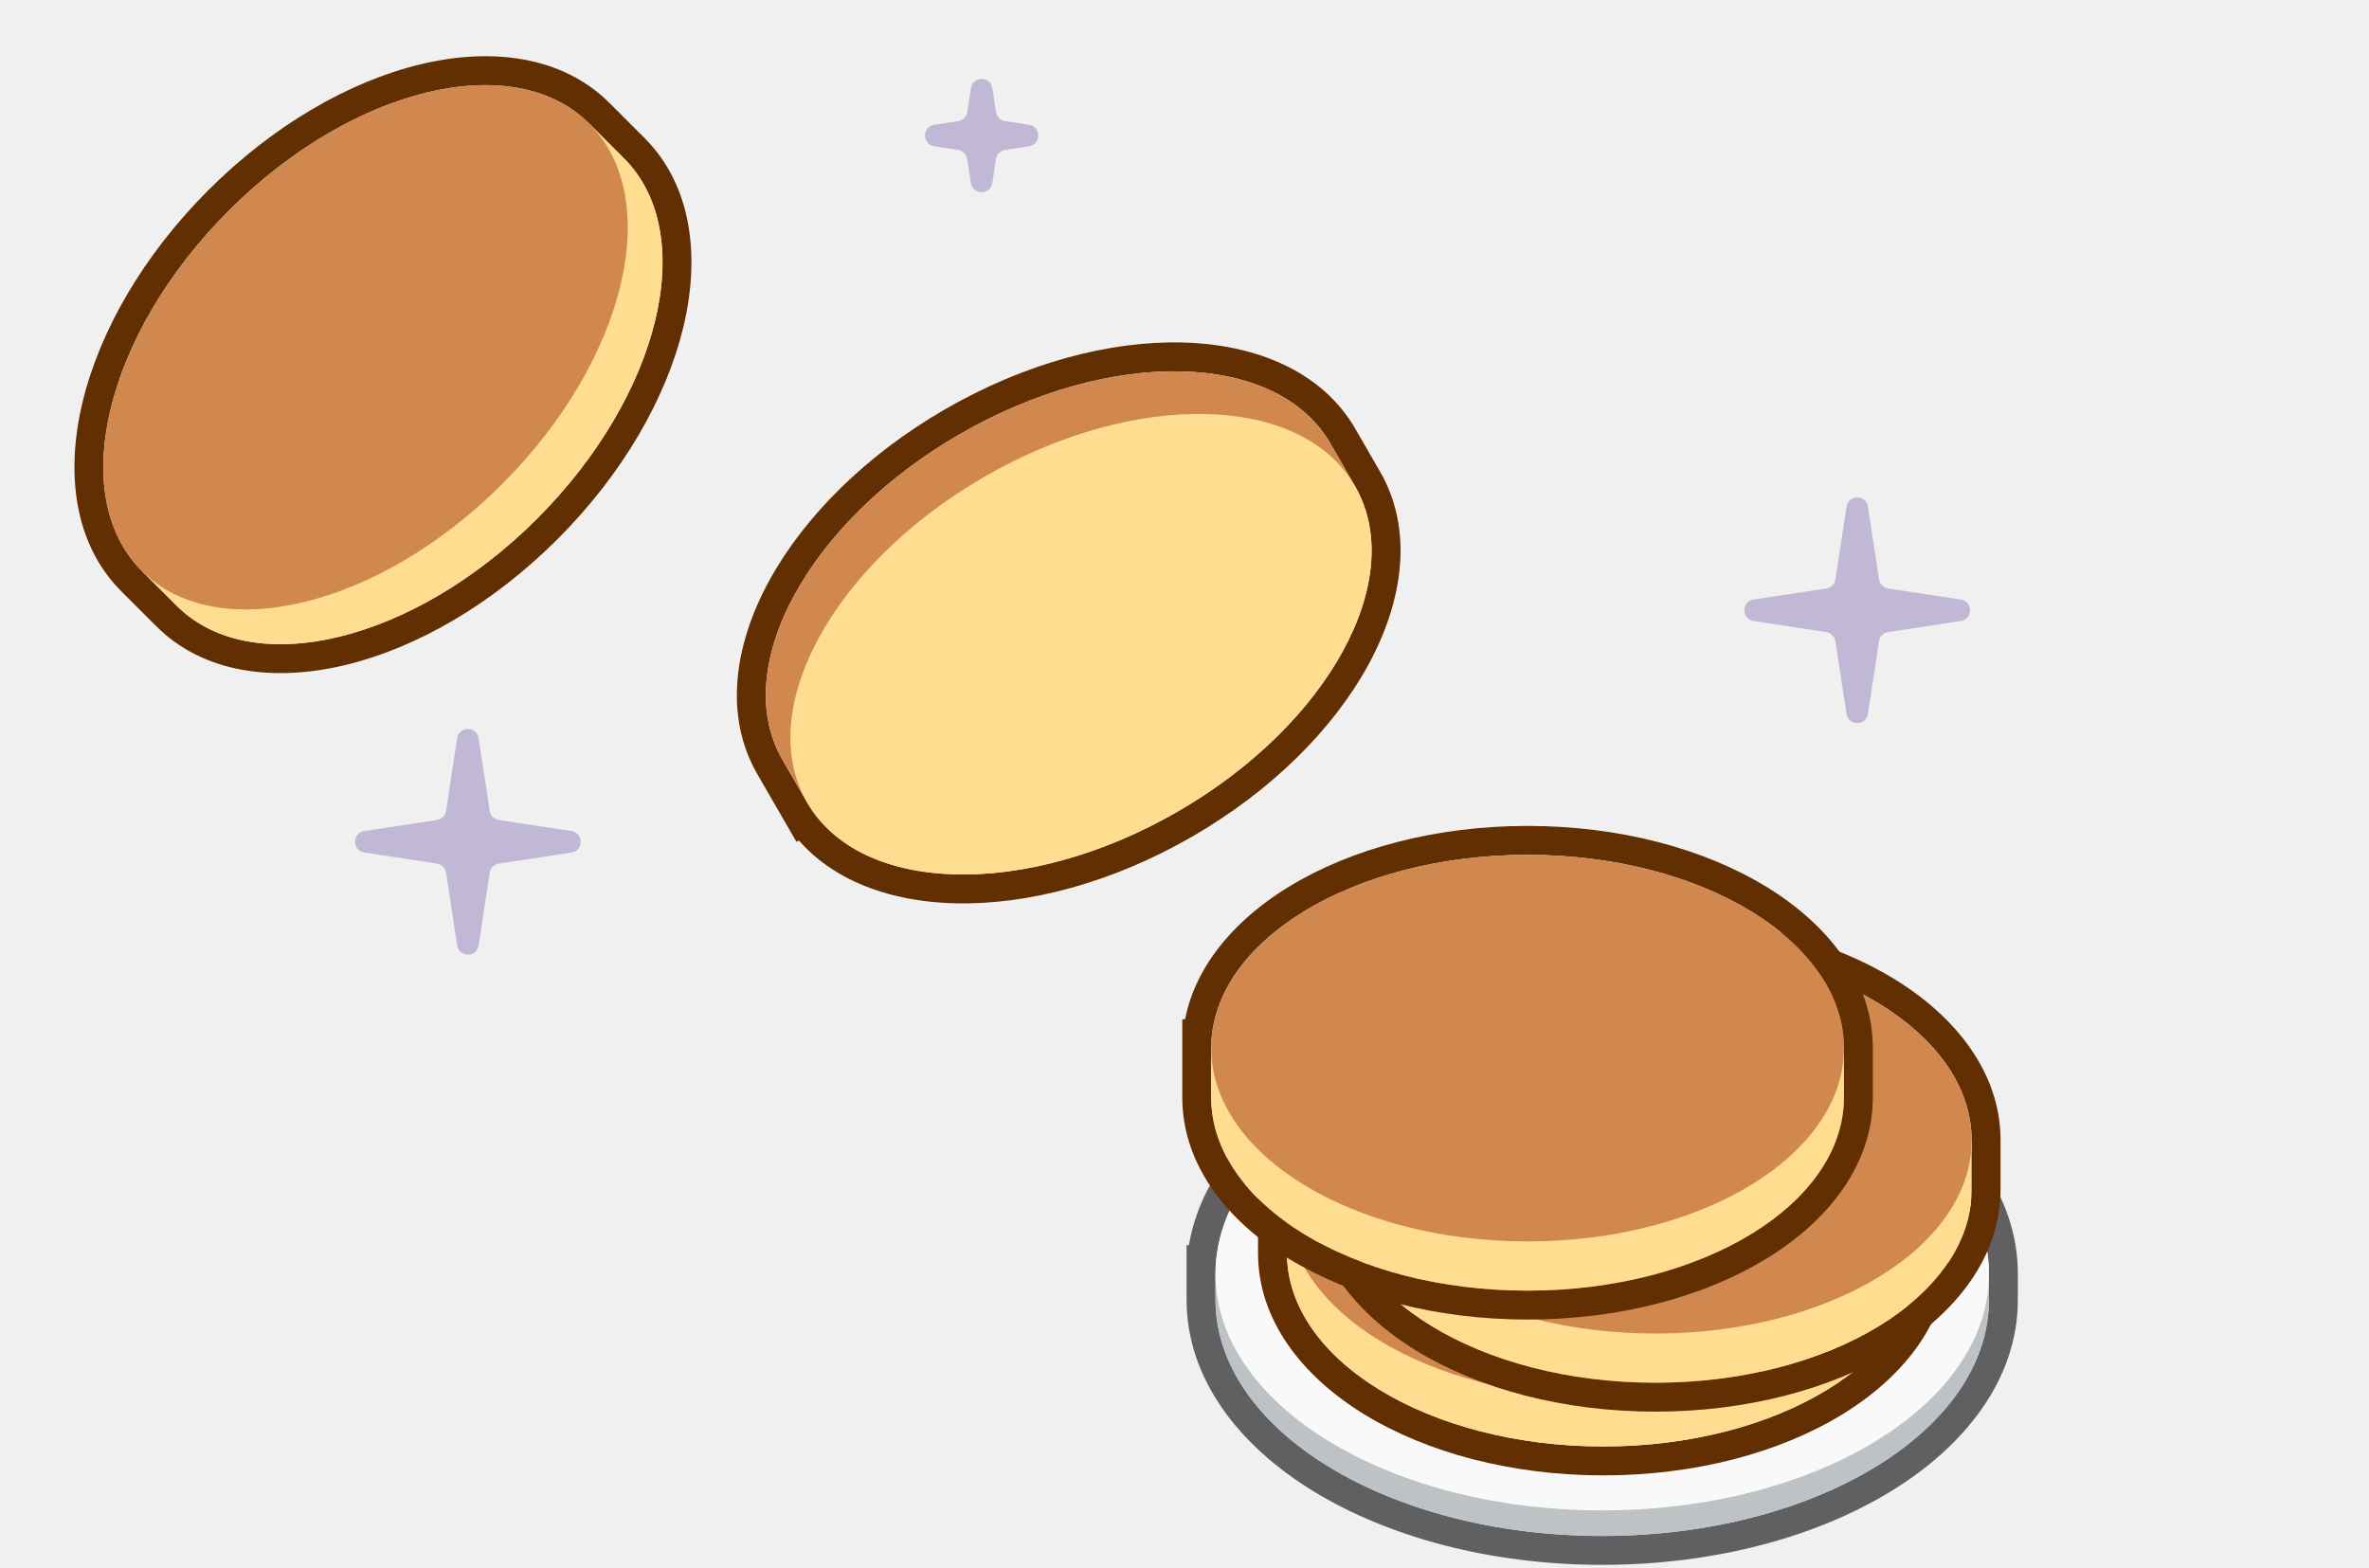
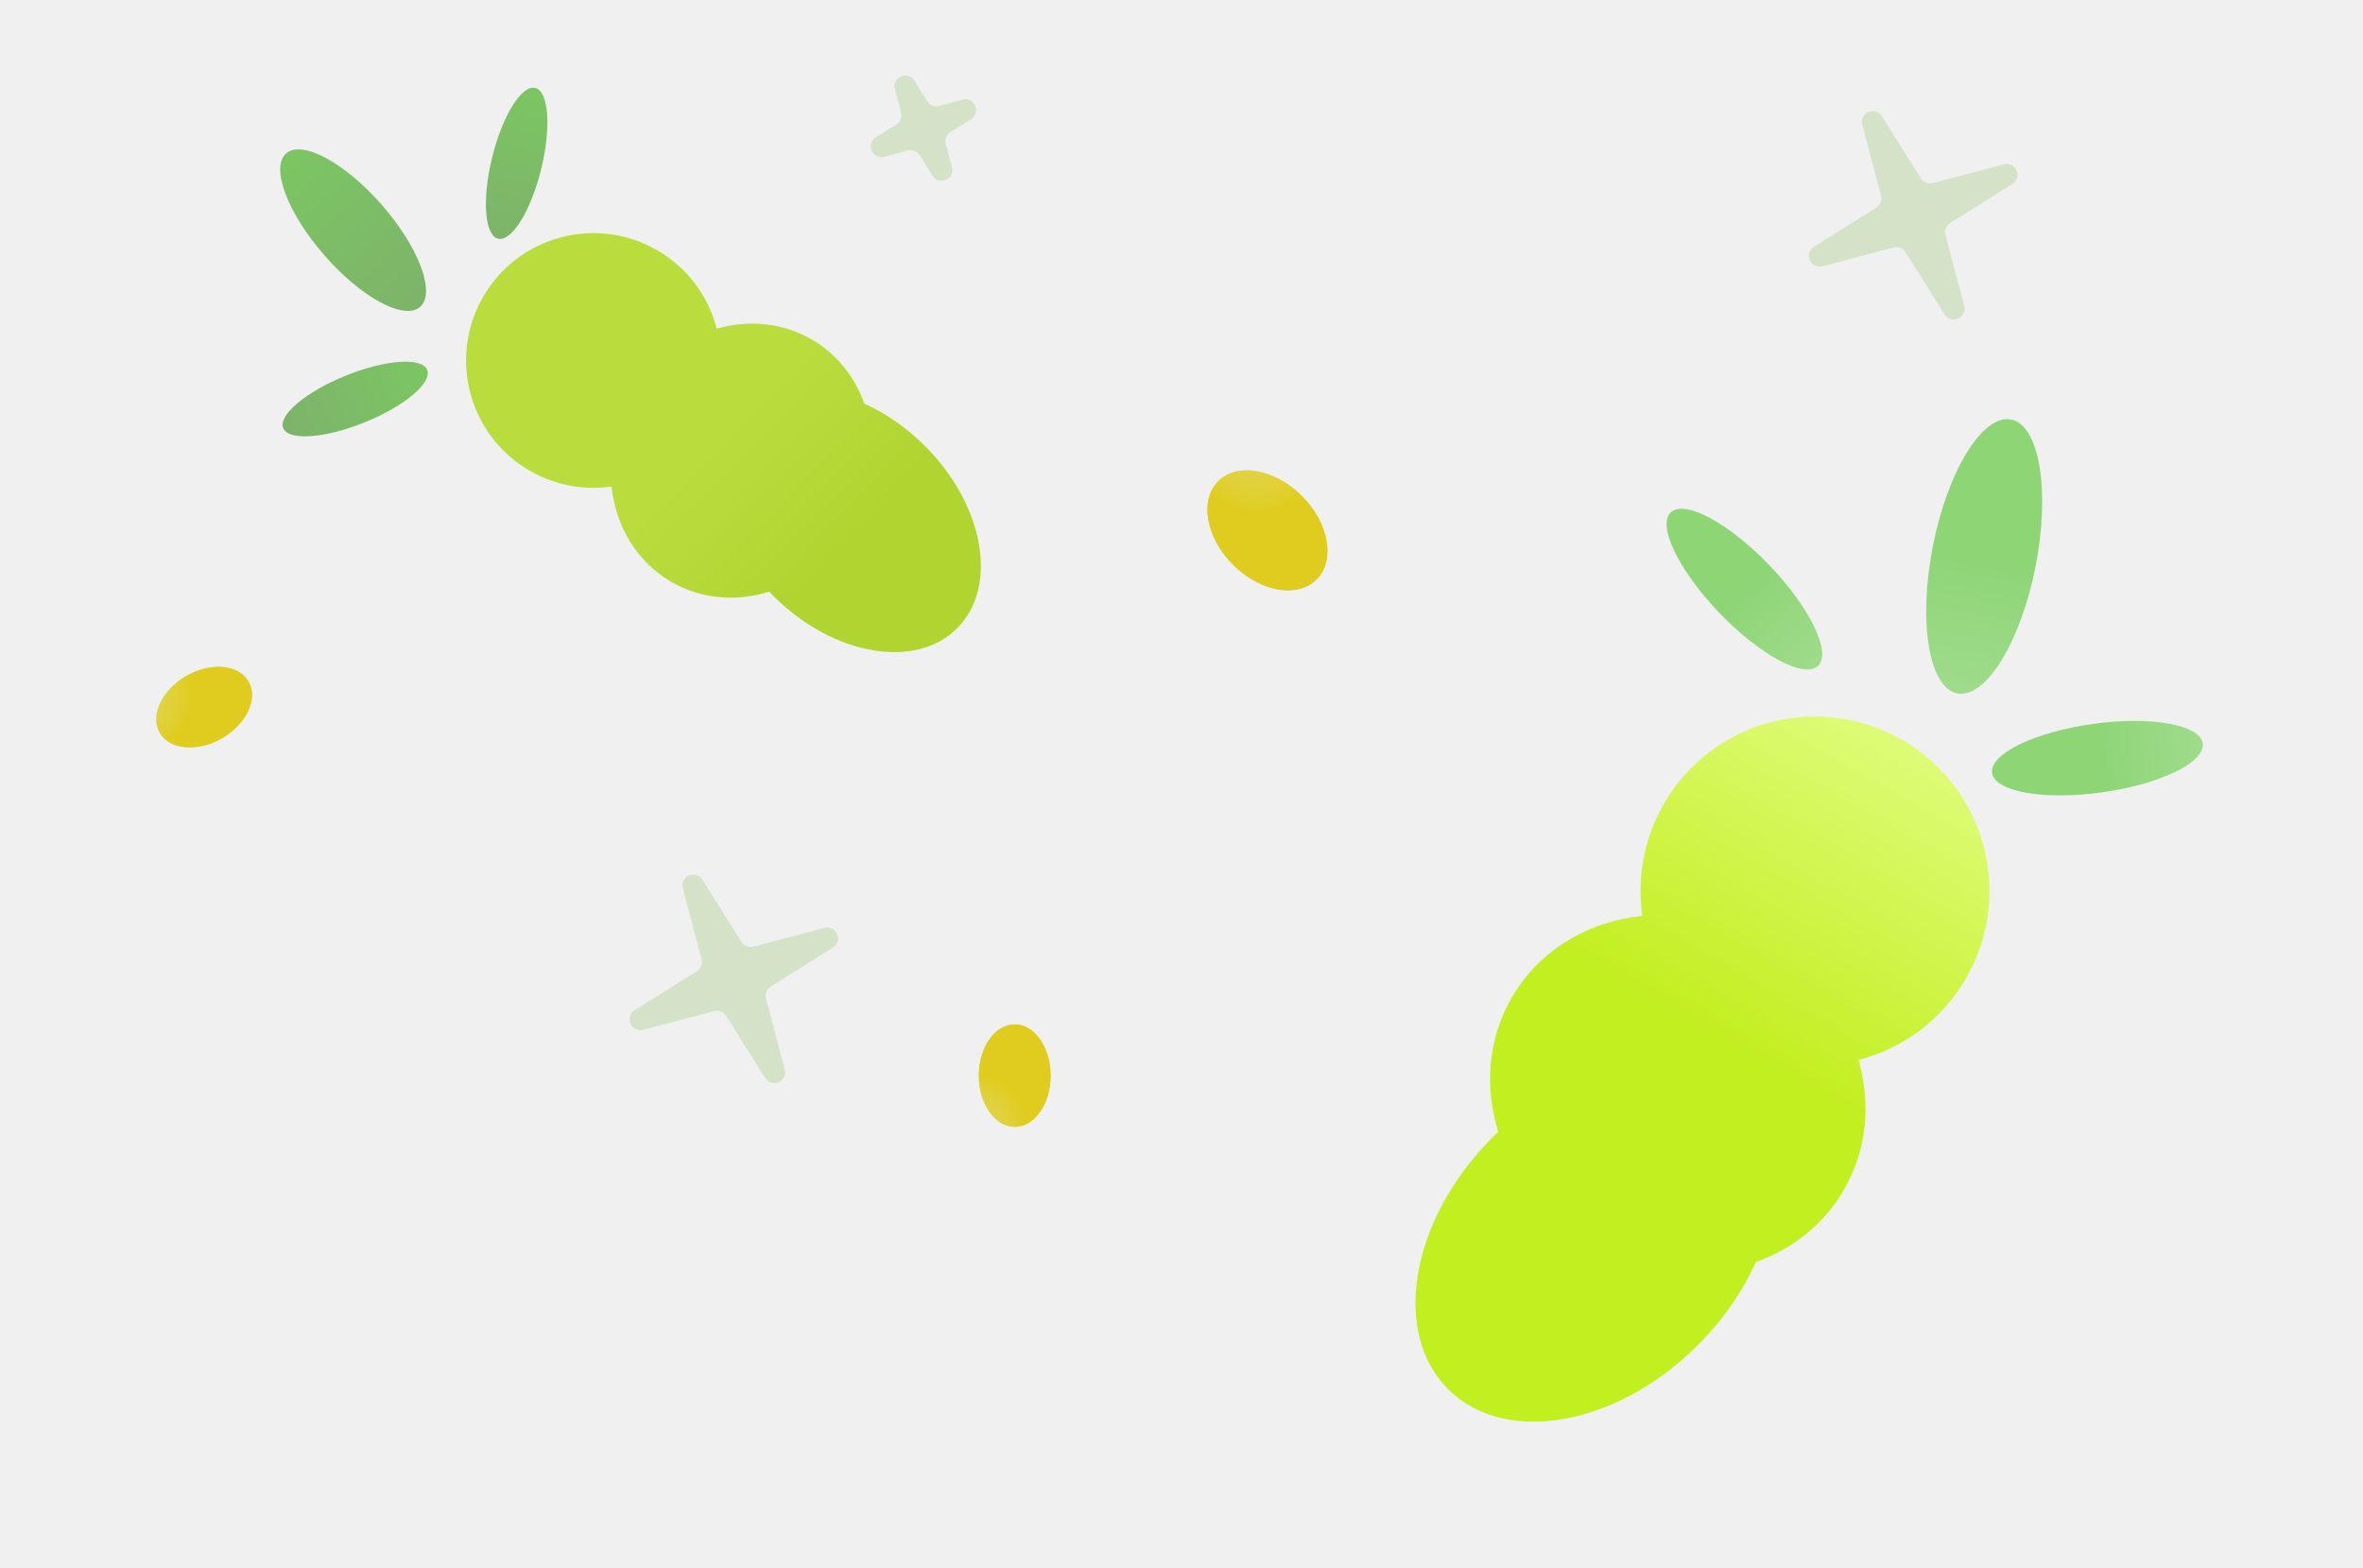
- <svg xmlns="http://www.w3.org/2000/svg" width="266" height="176" fill="none" viewBox="0 0 266 176">
+ <svg xmlns="http://www.w3.org/2000/svg" width="202" height="134" viewBox="0 0 202 134" fill="none">
  <g clip-path="url(#clip0)">
-     <path fill="#8F80BA" d="M53.741 82.901C53.53 81.522 51.543 81.522 51.333 82.901L50.088 91.068C50.008 91.595 49.594 92.008 49.068 92.088L40.901 93.333C39.522 93.543 39.522 95.53 40.901 95.741L49.068 96.985C49.594 97.065 50.008 97.479 50.088 98.005L51.333 106.172C51.543 107.551 53.53 107.551 53.741 106.172L54.985 98.005C55.065 97.479 55.479 97.065 56.005 96.985L64.172 95.741C65.551 95.53 65.551 93.543 64.172 93.333L56.005 92.088C55.479 92.008 55.065 91.595 54.985 91.068L53.741 82.901Z" opacity=".5" />
-     <path fill="#8F80BA" d="M209.741 56.901C209.53 55.522 207.543 55.522 207.333 56.901L206.088 65.068C206.008 65.595 205.595 66.008 205.068 66.088L196.901 67.333C195.522 67.543 195.522 69.53 196.901 69.741L205.068 70.985C205.595 71.065 206.008 71.479 206.088 72.005L207.333 80.172C207.543 81.551 209.53 81.551 209.741 80.172L210.985 72.005C211.065 71.479 211.479 71.065 212.005 70.985L220.172 69.741C221.551 69.53 221.551 67.543 220.172 67.333L212.005 66.088C211.479 66.008 211.065 65.595 210.985 65.068L209.741 56.901Z" opacity=".5" />
-     <path fill="#8F80BA" d="M109.018 9.901C109.228 8.522 111.216 8.522 111.426 9.901L111.835 12.588C111.915 13.115 112.329 13.528 112.856 13.608L115.542 14.018C116.922 14.228 116.922 16.216 115.542 16.426L112.856 16.835C112.329 16.915 111.915 17.329 111.835 17.856L111.426 20.542C111.216 21.922 109.228 21.922 109.018 20.542L108.608 17.856C108.528 17.329 108.115 16.915 107.588 16.835L104.901 16.426C103.522 16.216 103.522 14.228 104.901 14.018L107.588 13.608C108.115 13.528 108.528 13.115 108.608 12.588L109.018 9.901Z" opacity=".5" />
-     <mask id="path-4-outside-1" width="95" height="64" x="132.48" y="112.552" fill="#000" maskUnits="userSpaceOnUse">
-       <rect width="95" height="64" x="132.48" y="112.552" fill="#fff" />
-       <path fill-rule="evenodd" d="M223.325 143.127V145.955C223.325 160.61 203.884 172.491 179.903 172.491C155.921 172.491 136.48 160.61 136.48 145.955V143.089H136.48C136.48 143.088 136.48 143.088 136.48 143.088C136.48 128.432 155.921 116.552 179.903 116.552C203.884 116.552 223.325 128.432 223.325 143.088C223.325 143.101 223.325 143.114 223.325 143.127Z" clip-rule="evenodd" />
-     </mask>
-     <path fill="#606063" d="M223.325 143.127L220.078 143.119V143.127H223.325ZM136.48 143.089V139.841H133.233V143.089H136.48ZM136.48 143.089V146.337H139.728L139.728 143.089L136.48 143.089ZM220.078 143.127V145.955H226.573V143.127H220.078ZM220.078 145.955C220.078 151.723 216.238 157.471 208.914 161.947C201.644 166.389 191.395 169.243 179.903 169.243V175.738C192.391 175.738 203.854 172.651 212.3 167.489C220.691 162.362 226.573 154.842 226.573 145.955H220.078ZM179.903 169.243C168.41 169.243 158.161 166.389 150.892 161.947C143.567 157.471 139.728 151.723 139.728 145.955H133.233C133.233 154.842 139.114 162.362 147.505 167.489C155.951 172.651 167.414 175.738 179.903 175.738V169.243ZM139.728 145.955V143.089H133.233V145.955H139.728ZM136.48 146.337H136.48V139.841H136.48V146.337ZM139.728 143.089C139.728 143.088 139.728 143.088 139.728 143.088H133.233C133.233 143.088 133.233 143.089 133.233 143.089L139.728 143.089ZM139.728 143.088C139.728 137.319 143.567 131.571 150.892 127.095C158.161 122.653 168.41 119.799 179.903 119.799V113.304C167.414 113.304 155.952 116.391 147.505 121.553C139.114 126.681 133.233 134.201 133.233 143.088H139.728ZM179.903 119.799C191.396 119.799 201.644 122.653 208.914 127.095C216.239 131.571 220.078 137.319 220.078 143.088H226.573C226.573 134.201 220.691 126.681 212.301 121.553C203.854 116.391 192.391 113.304 179.903 113.304V119.799ZM220.078 143.088C220.078 143.098 220.078 143.109 220.078 143.119L226.573 143.134C226.573 143.119 226.573 143.103 226.573 143.088H220.078Z" mask="url(#path-4-outside-1)" />
-     <path fill="#BDC2C4" d="M223.325 145.955C223.325 160.61 203.884 172.49 179.903 172.49C155.921 172.49 136.48 160.61 136.48 145.955V143.089H223.325V145.955Z" />
-     <path fill="#FAF9FA" d="M223.325 143.088C223.325 157.743 203.884 169.624 179.903 169.624C155.921 169.624 136.48 157.743 136.48 143.088C136.48 128.432 155.921 116.552 179.903 116.552C203.884 116.552 223.325 128.432 223.325 143.088Z" />
-     <mask id="path-8-outside-2" width="79" height="57" x="140.504" y="109.501" fill="#000" maskUnits="userSpaceOnUse">
-       <rect width="79" height="57" x="140.504" y="109.501" fill="#fff" />
-       <path fill-rule="evenodd" d="M215.547 135.31C215.547 135.276 215.547 135.242 215.547 135.208C215.547 123.22 199.644 113.501 180.026 113.501C160.408 113.501 144.505 123.22 144.505 135.208C144.505 135.209 144.505 135.209 144.505 135.21H144.504V140.735C144.504 152.724 160.408 162.442 180.026 162.442C199.643 162.442 215.547 152.724 215.547 140.735V135.31Z" clip-rule="evenodd" />
-     </mask>
-     <path fill="#612F01" d="M215.547 135.31L212.299 135.286L212.299 135.298V135.31H215.547ZM144.505 135.21V138.457H147.753L147.752 135.209L144.505 135.21ZM144.504 135.21V131.962H141.257V135.21H144.504ZM212.3 135.208C212.3 135.234 212.299 135.26 212.299 135.286L218.794 135.334C218.795 135.293 218.795 135.251 218.795 135.208H212.3ZM180.026 116.749C189.337 116.749 197.61 119.062 203.45 122.63C209.345 126.233 212.3 130.774 212.3 135.208H218.795C218.795 127.655 213.798 121.342 206.837 117.088C199.82 112.8 190.333 110.253 180.026 110.253V116.749ZM147.752 135.208C147.752 130.774 150.707 126.233 156.602 122.63C162.442 119.062 170.715 116.749 180.026 116.749V110.253C169.719 110.253 160.232 112.8 153.215 117.088C146.254 121.342 141.257 127.655 141.257 135.208H147.752ZM147.752 135.209C147.752 135.209 147.752 135.209 147.752 135.208H141.257C141.257 135.209 141.257 135.209 141.257 135.21L147.752 135.209ZM144.504 138.457H144.505V131.962H144.504V138.457ZM147.752 140.735V135.21H141.257V140.735H147.752ZM180.026 159.195C170.715 159.195 162.441 156.882 156.602 153.313C150.707 149.711 147.752 145.17 147.752 140.735H141.257C141.257 148.289 146.254 154.602 153.215 158.856C160.232 163.144 169.719 165.69 180.026 165.69V159.195ZM212.299 140.735C212.299 145.17 209.344 149.711 203.449 153.313C197.61 156.882 189.336 159.195 180.026 159.195V165.69C190.332 165.69 199.82 163.144 206.836 158.856C213.797 154.602 218.794 148.289 218.794 140.735H212.299ZM212.299 135.31V140.735H218.794V135.31H212.299Z" mask="url(#path-8-outside-2)" />
-     <path fill="#FEDC90" d="M215.547 140.735C215.547 152.724 199.643 162.442 180.025 162.442C160.408 162.442 144.504 152.724 144.504 140.735V135.21H215.547V140.735Z" />
-     <path fill="#D1884F" d="M215.546 135.208C215.546 147.197 199.643 156.916 180.025 156.916C160.407 156.916 144.504 147.197 144.504 135.208C144.504 123.22 160.407 113.501 180.025 113.501C199.643 113.501 215.546 123.22 215.546 135.208Z" />
-     <mask id="path-12-outside-3" width="79" height="57" x="146.337" y="102.344" fill="#000" maskUnits="userSpaceOnUse">
-       <rect width="79" height="57" x="146.337" y="102.344" fill="#fff" />
-       <path fill-rule="evenodd" d="M221.38 128.232C221.381 128.172 221.381 128.112 221.381 128.052C221.381 116.063 205.478 106.344 185.86 106.344C166.243 106.344 150.34 116.062 150.339 128.05H150.337V133.576C150.337 145.564 166.241 155.283 185.859 155.283C205.476 155.283 221.38 145.564 221.38 133.576V128.232Z" clip-rule="evenodd" />
-     </mask>
-     <path fill="#612F01" d="M221.38 128.232L218.132 128.189L218.132 128.211V128.232H221.38ZM150.339 128.05V131.298H153.586L153.586 128.05L150.339 128.05ZM150.337 128.05V124.803H147.09V128.05H150.337ZM218.133 128.052C218.133 128.097 218.133 128.143 218.132 128.189L224.627 128.276C224.628 128.201 224.629 128.126 224.629 128.052H218.133ZM185.86 109.592C195.171 109.592 203.444 111.905 209.284 115.473C215.179 119.076 218.133 123.617 218.133 128.052H224.629C224.629 120.498 219.632 114.185 212.671 109.931C205.654 105.643 196.167 103.097 185.86 103.097V109.592ZM153.586 128.05C153.587 123.616 156.542 119.075 162.437 115.473C168.276 111.905 176.549 109.592 185.86 109.592V103.097C175.553 103.097 166.067 105.643 159.05 109.931C152.089 114.184 147.092 120.496 147.091 128.05L153.586 128.05ZM150.337 131.298H150.339V124.803H150.337V131.298ZM153.585 133.576V128.05H147.09V133.576H153.585ZM185.859 152.035C176.548 152.035 168.274 149.722 162.435 146.154C156.54 142.551 153.585 138.01 153.585 133.576H147.09C147.09 141.129 152.087 147.442 159.048 151.696C166.065 155.984 175.552 158.531 185.859 158.531V152.035ZM218.132 133.576C218.132 138.01 215.177 142.551 209.282 146.154C203.443 149.722 195.169 152.035 185.859 152.035V158.531C196.165 158.531 205.653 155.984 212.669 151.696C219.63 147.442 224.627 141.129 224.627 133.576H218.132ZM218.132 128.232V133.576H224.627V128.232H218.132Z" mask="url(#path-12-outside-3)" />
-     <path fill="#FEDC90" d="M221.38 133.576C221.38 145.565 205.476 155.283 185.859 155.283C166.241 155.283 150.337 145.565 150.337 133.576V128.05H221.38V133.576Z" />
-     <path fill="#D1884F" d="M221.38 128.052C221.38 140.041 205.477 149.759 185.859 149.759C166.241 149.759 150.338 140.041 150.338 128.052C150.338 116.063 166.241 106.345 185.859 106.345C205.477 106.345 221.38 116.063 221.38 128.052Z" />
-     <mask id="path-16-outside-4" width="79" height="57" x="132" y="92.001" fill="#000" maskUnits="userSpaceOnUse">
-       <rect width="79" height="57" x="132" y="92.001" fill="#fff" />
-       <path fill-rule="evenodd" d="M207.042 117.82C207.043 117.783 207.043 117.746 207.043 117.708C207.043 105.72 191.139 96.001 171.522 96.001C151.904 96.001 136 105.72 136 117.708C136 117.709 136 117.709 136 117.709H136V123.235C136 135.224 151.903 144.942 171.521 144.942C191.139 144.942 207.042 135.224 207.042 123.235V117.82Z" clip-rule="evenodd" />
-     </mask>
-     <path fill="#612F01" d="M207.042 117.82L203.795 117.793L203.795 117.807V117.82H207.042ZM136 117.709V120.957H139.248L139.248 117.709L136 117.709ZM136 117.709V114.462H132.752V117.709H136ZM203.795 117.708C203.795 117.737 203.795 117.765 203.795 117.793L210.29 117.847C210.29 117.801 210.29 117.755 210.29 117.708H203.795ZM171.522 99.249C180.833 99.249 189.106 101.562 194.945 105.13C200.841 108.733 203.795 113.274 203.795 117.708H210.29C210.29 110.155 205.293 103.842 198.332 99.588C191.316 95.3 181.829 92.754 171.522 92.754V99.249ZM139.248 117.708C139.248 113.274 142.203 108.733 148.098 105.13C153.937 101.562 162.211 99.249 171.522 99.249V92.754C161.215 92.754 151.728 95.3 144.711 99.588C137.75 103.842 132.753 110.155 132.753 117.708H139.248ZM139.248 117.709C139.248 117.709 139.248 117.709 139.248 117.708H132.753C132.753 117.709 132.753 117.709 132.753 117.71L139.248 117.709ZM136 120.957H136V114.462H136V120.957ZM139.248 123.235V117.709H132.752V123.235H139.248ZM171.521 141.695C162.21 141.695 153.937 139.382 148.097 135.813C142.202 132.211 139.248 127.67 139.248 123.235H132.752C132.752 130.789 137.749 137.102 144.71 141.355C151.727 145.643 161.214 148.19 171.521 148.19V141.695ZM203.795 123.235C203.795 127.67 200.84 132.211 194.945 135.813C189.106 139.382 180.832 141.695 171.521 141.695V148.19C181.828 148.19 191.315 145.643 198.332 141.355C205.293 137.102 210.29 130.789 210.29 123.235H203.795ZM203.795 117.82V123.235H210.29V117.82H203.795Z" mask="url(#path-16-outside-4)" />
-     <path fill="#FEDC90" d="M207.042 123.235C207.042 135.224 191.139 144.942 171.521 144.942C151.903 144.942 136 135.224 136 123.235V117.709H207.042V123.235Z" />
-     <path fill="#D1884F" d="M207.043 117.708C207.043 129.697 191.139 139.416 171.521 139.416C151.904 139.416 136 129.697 136 117.708C136 105.72 151.904 96.001 171.521 96.001C191.139 96.001 207.043 105.72 207.043 117.708Z" />
-     <mask id="path-20-outside-5" width="96.916" height="88.863" x="71.507" y="25.506" fill="#000" maskUnits="userSpaceOnUse">
-       <rect width="96.916" height="88.863" x="71.507" y="25.506" fill="#fff" />
-       <path fill-rule="evenodd" d="M152.096 54.505C152.111 54.532 152.127 54.558 152.142 54.585C158.136 64.967 149.223 81.336 132.233 91.144C115.244 100.953 96.613 100.488 90.618 90.107L90.618 90.107L87.855 85.322C81.861 74.939 90.774 58.571 107.763 48.762C124.753 38.953 143.385 39.418 149.379 49.8L152.096 54.505Z" clip-rule="evenodd" />
-     </mask>
-     <path fill="#612F01" d="M152.096 54.505L149.294 56.148L149.289 56.139L149.283 56.129L152.096 54.505ZM90.618 90.107L88.994 87.294L91.806 85.67L93.43 88.483L90.618 90.107ZM90.618 90.107L92.242 92.919L89.429 94.543L87.805 91.731L90.618 90.107ZM87.855 85.322L90.667 83.698L87.855 85.322ZM149.379 49.8L152.192 48.177L149.379 49.8ZM149.329 56.209C149.318 56.188 149.306 56.168 149.294 56.148L154.897 52.863C154.916 52.895 154.935 52.928 154.955 52.961L149.329 56.209ZM130.61 88.332C138.673 83.677 144.682 77.537 147.955 71.527C151.259 65.459 151.547 60.049 149.329 56.209L154.955 52.961C158.731 59.503 157.56 67.468 153.659 74.633C149.726 81.855 142.783 88.804 133.857 93.957L130.61 88.332ZM93.43 88.483C95.648 92.323 100.477 94.778 107.384 94.95C114.225 95.121 122.546 92.987 130.61 88.332L133.857 93.957C124.931 99.11 115.442 101.649 107.222 101.444C99.067 101.24 91.583 98.272 87.805 91.731L93.43 88.483ZM88.994 87.294L88.994 87.294L92.242 92.919L92.242 92.919L88.994 87.294ZM90.667 83.698L93.43 88.483L87.805 91.731L85.042 86.945L90.667 83.698ZM109.387 51.574C101.324 56.23 95.315 62.37 92.042 68.38C88.738 74.447 88.45 79.857 90.667 83.698L85.042 86.945C81.266 80.404 82.437 72.438 86.338 65.273C90.271 58.052 97.214 51.103 106.14 45.949L109.387 51.574ZM146.567 51.424C144.349 47.584 139.52 45.128 132.614 44.956C125.772 44.785 117.451 46.919 109.387 51.574L106.14 45.949C115.066 40.796 124.555 38.258 132.776 38.463C140.931 38.666 148.415 41.635 152.192 48.177L146.567 51.424ZM149.283 56.129L146.567 51.424L152.192 48.177L154.908 52.881L149.283 56.129Z" mask="url(#path-20-outside-5)" />
-     <path fill="#D1884F" d="M149.378 49.799C143.384 39.417 124.752 38.952 107.762 48.761C90.773 58.57 81.859 74.938 87.854 85.321L90.617 90.106L152.141 54.585L149.378 49.799Z" />
-     <path fill="#FEDC90" d="M152.142 54.585C146.147 44.203 127.515 43.737 110.526 53.546C93.536 63.355 84.623 79.724 90.617 90.106C96.612 100.489 115.244 100.954 132.233 91.145C149.223 81.336 158.136 64.967 152.142 54.585Z" />
-     <mask id="path-24-outside-6" width="96.166" height="96.166" x="-5.05" y="-7.124" fill="#000" maskUnits="userSpaceOnUse">
-       <rect width="96.166" height="96.166" x="-5.05" y="-7.124" fill="#fff" />
-       <path fill-rule="evenodd" d="M15.927 64.117C15.927 64.117 15.927 64.117 15.927 64.116C7.449 55.639 11.823 37.522 25.695 23.65C39.566 9.778 57.684 5.405 66.161 13.882C66.168 13.889 66.175 13.896 66.183 13.903L70.068 17.789C78.546 26.266 74.172 44.384 60.301 58.256C46.429 72.128 28.311 76.501 19.834 68.024L15.927 64.117Z" clip-rule="evenodd" />
-     </mask>
-     <path fill="#612F01" d="M66.183 13.903L63.886 16.2L63.881 16.195L66.183 13.903ZM18.223 61.82C18.325 61.922 18.408 62.018 18.474 62.102C18.507 62.143 18.536 62.183 18.562 62.218C18.587 62.254 18.61 62.286 18.629 62.315C18.648 62.344 18.665 62.369 18.678 62.391C18.692 62.413 18.703 62.431 18.712 62.446C18.72 62.46 18.727 62.471 18.731 62.478C18.733 62.482 18.735 62.485 18.736 62.487C18.736 62.487 18.737 62.488 18.737 62.489C18.737 62.489 18.737 62.489 18.737 62.489C18.737 62.489 18.737 62.489 18.737 62.489C18.737 62.489 18.737 62.489 18.737 62.489C18.737 62.489 18.737 62.489 18.737 62.489C18.737 62.49 18.737 62.488 18.736 62.487C18.735 62.485 18.733 62.482 18.731 62.478C18.727 62.471 18.72 62.46 18.712 62.446C18.703 62.431 18.692 62.413 18.678 62.391C18.665 62.37 18.648 62.344 18.629 62.315C18.61 62.286 18.587 62.254 18.562 62.218C18.536 62.183 18.507 62.144 18.474 62.102C18.408 62.018 18.325 61.922 18.223 61.82L13.63 66.413C13.529 66.311 13.446 66.215 13.38 66.131C13.347 66.09 13.317 66.05 13.292 66.015C13.266 65.979 13.244 65.947 13.225 65.918C13.205 65.889 13.189 65.864 13.175 65.842C13.162 65.82 13.15 65.802 13.142 65.787C13.133 65.773 13.127 65.762 13.123 65.755C13.12 65.751 13.119 65.748 13.118 65.746C13.117 65.746 13.117 65.745 13.117 65.744C13.116 65.744 13.116 65.744 13.116 65.744C13.116 65.744 13.116 65.744 13.116 65.744C13.116 65.744 13.116 65.744 13.116 65.744C13.116 65.744 13.116 65.744 13.116 65.744C13.116 65.743 13.117 65.745 13.118 65.746C13.119 65.748 13.12 65.751 13.123 65.755C13.127 65.762 13.133 65.773 13.142 65.787C13.15 65.802 13.162 65.82 13.175 65.842C13.189 65.864 13.205 65.889 13.225 65.918C13.244 65.947 13.266 65.979 13.292 66.015C13.317 66.05 13.347 66.09 13.38 66.131C13.445 66.215 13.528 66.311 13.63 66.413L18.223 61.82ZM27.991 25.946C21.407 32.53 17.192 40.016 15.587 46.668C13.966 53.384 15.087 58.684 18.223 61.82L13.63 66.413C8.289 61.072 7.359 53.074 9.273 45.144C11.202 37.15 16.11 28.641 23.398 21.353L27.991 25.946ZM63.865 16.178C60.729 13.042 55.429 11.921 48.713 13.542C42.06 15.148 34.575 19.362 27.991 25.946L23.398 21.353C30.686 14.065 39.195 9.157 47.189 7.228C55.119 5.314 63.116 6.244 68.458 11.585L63.865 16.178ZM63.881 16.195C63.876 16.189 63.87 16.184 63.865 16.178L68.458 11.585C68.466 11.594 68.475 11.603 68.484 11.612L63.881 16.195ZM67.772 20.086L63.886 16.2L68.479 11.607L72.365 15.493L67.772 20.086ZM58.004 55.959C64.588 49.376 68.803 41.89 70.409 35.237C72.03 28.522 70.908 23.221 67.772 20.086L72.365 15.493C77.706 20.834 78.637 28.831 76.722 36.762C74.793 44.755 69.885 53.264 62.597 60.552L58.004 55.959ZM22.13 65.727C25.266 68.863 30.566 69.985 37.282 68.364C43.935 66.758 51.42 62.543 58.004 55.959L62.597 60.552C55.309 67.84 46.8 72.748 38.806 74.678C30.876 76.592 22.879 75.662 17.538 70.32L22.13 65.727ZM18.223 61.82L22.13 65.727L17.538 70.32L13.63 66.413L18.223 61.82Z" mask="url(#path-24-outside-6)" />
-     <path fill="#FEDC90" d="M19.834 68.023C28.311 76.501 46.428 72.127 60.3 58.255C74.172 44.383 78.545 26.266 70.068 17.789L66.161 13.882L15.926 64.116L19.834 68.023Z" />
-     <path fill="#D1884F" d="M15.927 64.116C24.404 72.594 42.522 68.221 56.393 54.349C70.265 40.477 74.638 22.359 66.161 13.882C57.684 5.405 39.566 9.778 25.695 23.65C11.823 37.522 7.449 55.639 15.927 64.116Z" />
+     <path opacity="0.5" d="M60.048 75.212C59.485 74.315 58.099 74.916 58.371 75.94L59.973 82.005C60.077 82.396 59.913 82.81 59.57 83.025L54.257 86.36C53.36 86.924 53.961 88.309 54.985 88.039L61.051 86.438C61.441 86.333 61.855 86.497 62.07 86.84L65.405 92.154C65.969 93.05 67.354 92.45 67.082 91.426L65.481 85.36C65.377 84.969 65.541 84.556 65.883 84.341L71.197 81.006C72.094 80.442 71.493 79.057 70.469 79.327L64.403 80.928C64.012 81.032 63.599 80.868 63.383 80.526L60.048 75.212ZM160.875 9.936C160.312 9.039 158.926 9.64 159.196 10.664L160.798 16.73C160.902 17.121 160.738 17.534 160.395 17.75L155.082 21.085C154.185 21.648 154.786 23.034 155.809 22.762L161.875 21.16C162.266 21.056 162.679 21.22 162.894 21.563L166.23 26.877C166.793 27.773 168.178 27.172 167.909 26.148L166.307 20.082C166.203 19.692 166.367 19.278 166.71 19.063L172.021 15.729C172.919 15.165 172.318 13.779 171.294 14.052L165.23 15.652C164.839 15.756 164.426 15.592 164.21 15.25L160.875 9.936ZM76.496 7.628C76.226 6.604 77.611 6.003 78.175 6.9L79.262 8.652C79.476 8.995 79.89 9.157 80.281 9.054L82.272 8.517C83.296 8.248 83.897 9.633 83 10.196L81.248 11.283C80.905 11.498 80.743 11.912 80.846 12.303L81.382 14.294C81.652 15.318 80.267 15.919 79.704 15.022L78.617 13.27C78.402 12.927 77.988 12.764 77.597 12.867L75.606 13.404C74.582 13.674 73.981 12.289 74.878 11.725L76.63 10.638C76.973 10.424 77.136 10.01 77.032 9.619L76.496 7.628Z" fill="#B8D6A0" />
+     <path fill-rule="evenodd" clip-rule="evenodd" d="M56.171 21.389C58.807 22.911 60.566 25.369 61.27 28.1C63.969 27.323 66.865 27.563 69.369 29.009C71.542 30.263 73.076 32.227 73.886 34.507C75.664 35.304 77.418 36.495 78.993 38.051C84.107 43.105 85.385 50.105 81.847 53.685C78.309 57.265 71.295 56.07 66.18 51.016C66.035 50.872 65.892 50.726 65.753 50.58C62.981 51.449 59.979 51.241 57.395 49.749C54.412 48.026 52.632 44.967 52.278 41.591C49.945 41.928 47.486 41.514 45.285 40.243C40.079 37.237 38.295 30.58 41.301 25.373C44.307 20.167 50.965 18.383 56.171 21.389Z" fill="url(#paint0_linear)" />
+     <ellipse cx="30.186" cy="19.675" rx="3.266" ry="8.708" transform="rotate(-41.1113 30.1865 19.6751)" fill="url(#paint1_linear)" />
+     <ellipse cx="44.165" cy="13.96" rx="2.154" ry="6.637" transform="rotate(13.8516 44.1651 13.9602)" fill="url(#paint2_linear)" />
+     <ellipse cx="30.363" cy="34.111" rx="2.154" ry="6.637" transform="rotate(67.9703 30.3629 34.1111)" fill="url(#paint3_linear)" />
+     <path fill-rule="evenodd" clip-rule="evenodd" d="M158.875 90.609C162.617 89.645 165.984 87.236 168.069 83.625C172.186 76.493 169.743 67.373 162.611 63.255C155.478 59.137 146.358 61.581 142.241 68.713C140.501 71.727 139.932 75.096 140.394 78.292C135.77 78.777 131.579 81.215 129.22 85.301C127.176 88.841 126.891 92.953 128.082 96.751C127.88 96.942 127.681 97.136 127.484 97.336C120.56 104.342 118.923 113.951 123.828 118.797C128.732 123.644 138.32 121.893 145.244 114.887C147.376 112.731 149.006 110.327 150.099 107.892C153.221 106.782 155.912 104.681 157.63 101.704C159.611 98.274 159.94 94.307 158.875 90.609Z" fill="url(#paint4_linear)" />
+     <ellipse rx="4.474" ry="11.929" transform="matrix(-0.981255 -0.192715 -0.192715 0.981255 169.617 47.5679)" fill="url(#paint5_linear)" />
+     <ellipse rx="2.951" ry="9.092" transform="matrix(-0.721137 0.692793 0.692793 0.721137 149.119 50.3626)" fill="url(#paint6_linear)" />
+     <ellipse rx="2.951" ry="9.092" transform="matrix(0.13866 0.99034 0.99034 -0.13866 179.295 64.8145)" fill="url(#paint7_linear)" />
+     <ellipse rx="4.16" ry="5.943" transform="matrix(0.707107 -0.707107 -0.707107 -0.707107 108.345 45.3368)" fill="#E2D348" />
+     <ellipse rx="4.16" ry="5.943" transform="matrix(0.707107 -0.707107 -0.707107 -0.707107 108.345 45.3368)" fill="url(#paint8_radial)" />
+     <ellipse rx="3.067" ry="4.381" transform="matrix(-1 0 0 1 86.7431 91.9543)" fill="#E2D348" />
+     <ellipse rx="3.067" ry="4.381" transform="matrix(-1 0 0 1 86.7431 91.9543)" fill="url(#paint9_radial)" />
+     <ellipse rx="3.067" ry="4.381" transform="matrix(-0.5 -0.866025 -0.866025 0.5 17.4498 60.4496)" fill="#E2D348" />
+     <ellipse rx="3.067" ry="4.381" transform="matrix(-0.5 -0.866025 -0.866025 0.5 17.4498 60.4496)" fill="url(#paint10_radial)" />
  </g>
  <defs>
+     <linearGradient id="paint0_linear" x1="63.326" y1="35.381" x2="81.847" y2="53.685" gradientUnits="userSpaceOnUse">
+       <stop stop-color="#BADD3E" />
+       <stop offset="0.547" stop-color="#B0D531" />
+     </linearGradient>
+     <linearGradient id="paint1_linear" x1="30.186" y1="10.967" x2="30.186" y2="28.384" gradientUnits="userSpaceOnUse">
+       <stop stop-color="#7CC662" />
+       <stop offset="1" stop-color="#7DB36A" />
+     </linearGradient>
+     <linearGradient id="paint2_linear" x1="44.165" y1="7.323" x2="44.165" y2="20.598" gradientUnits="userSpaceOnUse">
+       <stop stop-color="#7CC662" />
+       <stop offset="1" stop-color="#7DB36A" />
+     </linearGradient>
+     <linearGradient id="paint3_linear" x1="30.363" y1="27.474" x2="30.363" y2="40.749" gradientUnits="userSpaceOnUse">
+       <stop stop-color="#7CC662" />
+       <stop offset="1" stop-color="#7DB36A" />
+     </linearGradient>
+     <linearGradient id="paint4_linear" x1="162.61" y1="63.255" x2="147.699" y2="89.083" gradientUnits="userSpaceOnUse">
+       <stop offset="0.016" stop-color="#DEFB76" />
+       <stop offset="1" stop-color="#C2EF20" />
+     </linearGradient>
+     <linearGradient id="paint5_linear" x1="4.474" y1="0" x2="4.474" y2="23.859" gradientUnits="userSpaceOnUse">
+       <stop stop-color="#8ED576" />
+       <stop offset="1" stop-color="#B1E1A0" />
+     </linearGradient>
+     <linearGradient id="paint6_linear" x1="2.951" y1="0" x2="2.951" y2="18.185" gradientUnits="userSpaceOnUse">
+       <stop stop-color="#8ED576" />
+       <stop offset="1" stop-color="#B1E1A0" />
+     </linearGradient>
+     <linearGradient id="paint7_linear" x1="2.951" y1="0" x2="2.951" y2="18.185" gradientUnits="userSpaceOnUse">
+       <stop stop-color="#8ED576" />
+       <stop offset="1" stop-color="#B1E1A0" />
+     </linearGradient>
+     <radialGradient id="paint8_radial" cx="0" cy="0" r="1" gradientUnits="userSpaceOnUse" gradientTransform="translate(4.16 5.94286) rotate(90) scale(5.94286 5.4503)">
+       <stop stop-color="#E2D348" stop-opacity="0" />
+       <stop offset="1" stop-color="#DFCC1E" />
+     </radialGradient>
+     <radialGradient id="paint9_radial" cx="0" cy="0" r="1" gradientUnits="userSpaceOnUse" gradientTransform="translate(3.06662 4.38089) rotate(90) scale(4.38089 4.0178)">
+       <stop stop-color="#E2D348" stop-opacity="0" />
+       <stop offset="1" stop-color="#DFCC1E" />
+     </radialGradient>
+     <radialGradient id="paint10_radial" cx="0" cy="0" r="1" gradientUnits="userSpaceOnUse" gradientTransform="translate(3.06662 4.38089) rotate(90) scale(4.38089 4.0178)">
+       <stop stop-color="#E2D348" stop-opacity="0" />
+       <stop offset="1" stop-color="#DFCC1E" />
+     </radialGradient>
    <clipPath id="clip0">
-       <rect width="266" height="176" fill="#fff" />
+       <rect width="202" height="134" fill="white" />
    </clipPath>
  </defs>
</svg>
